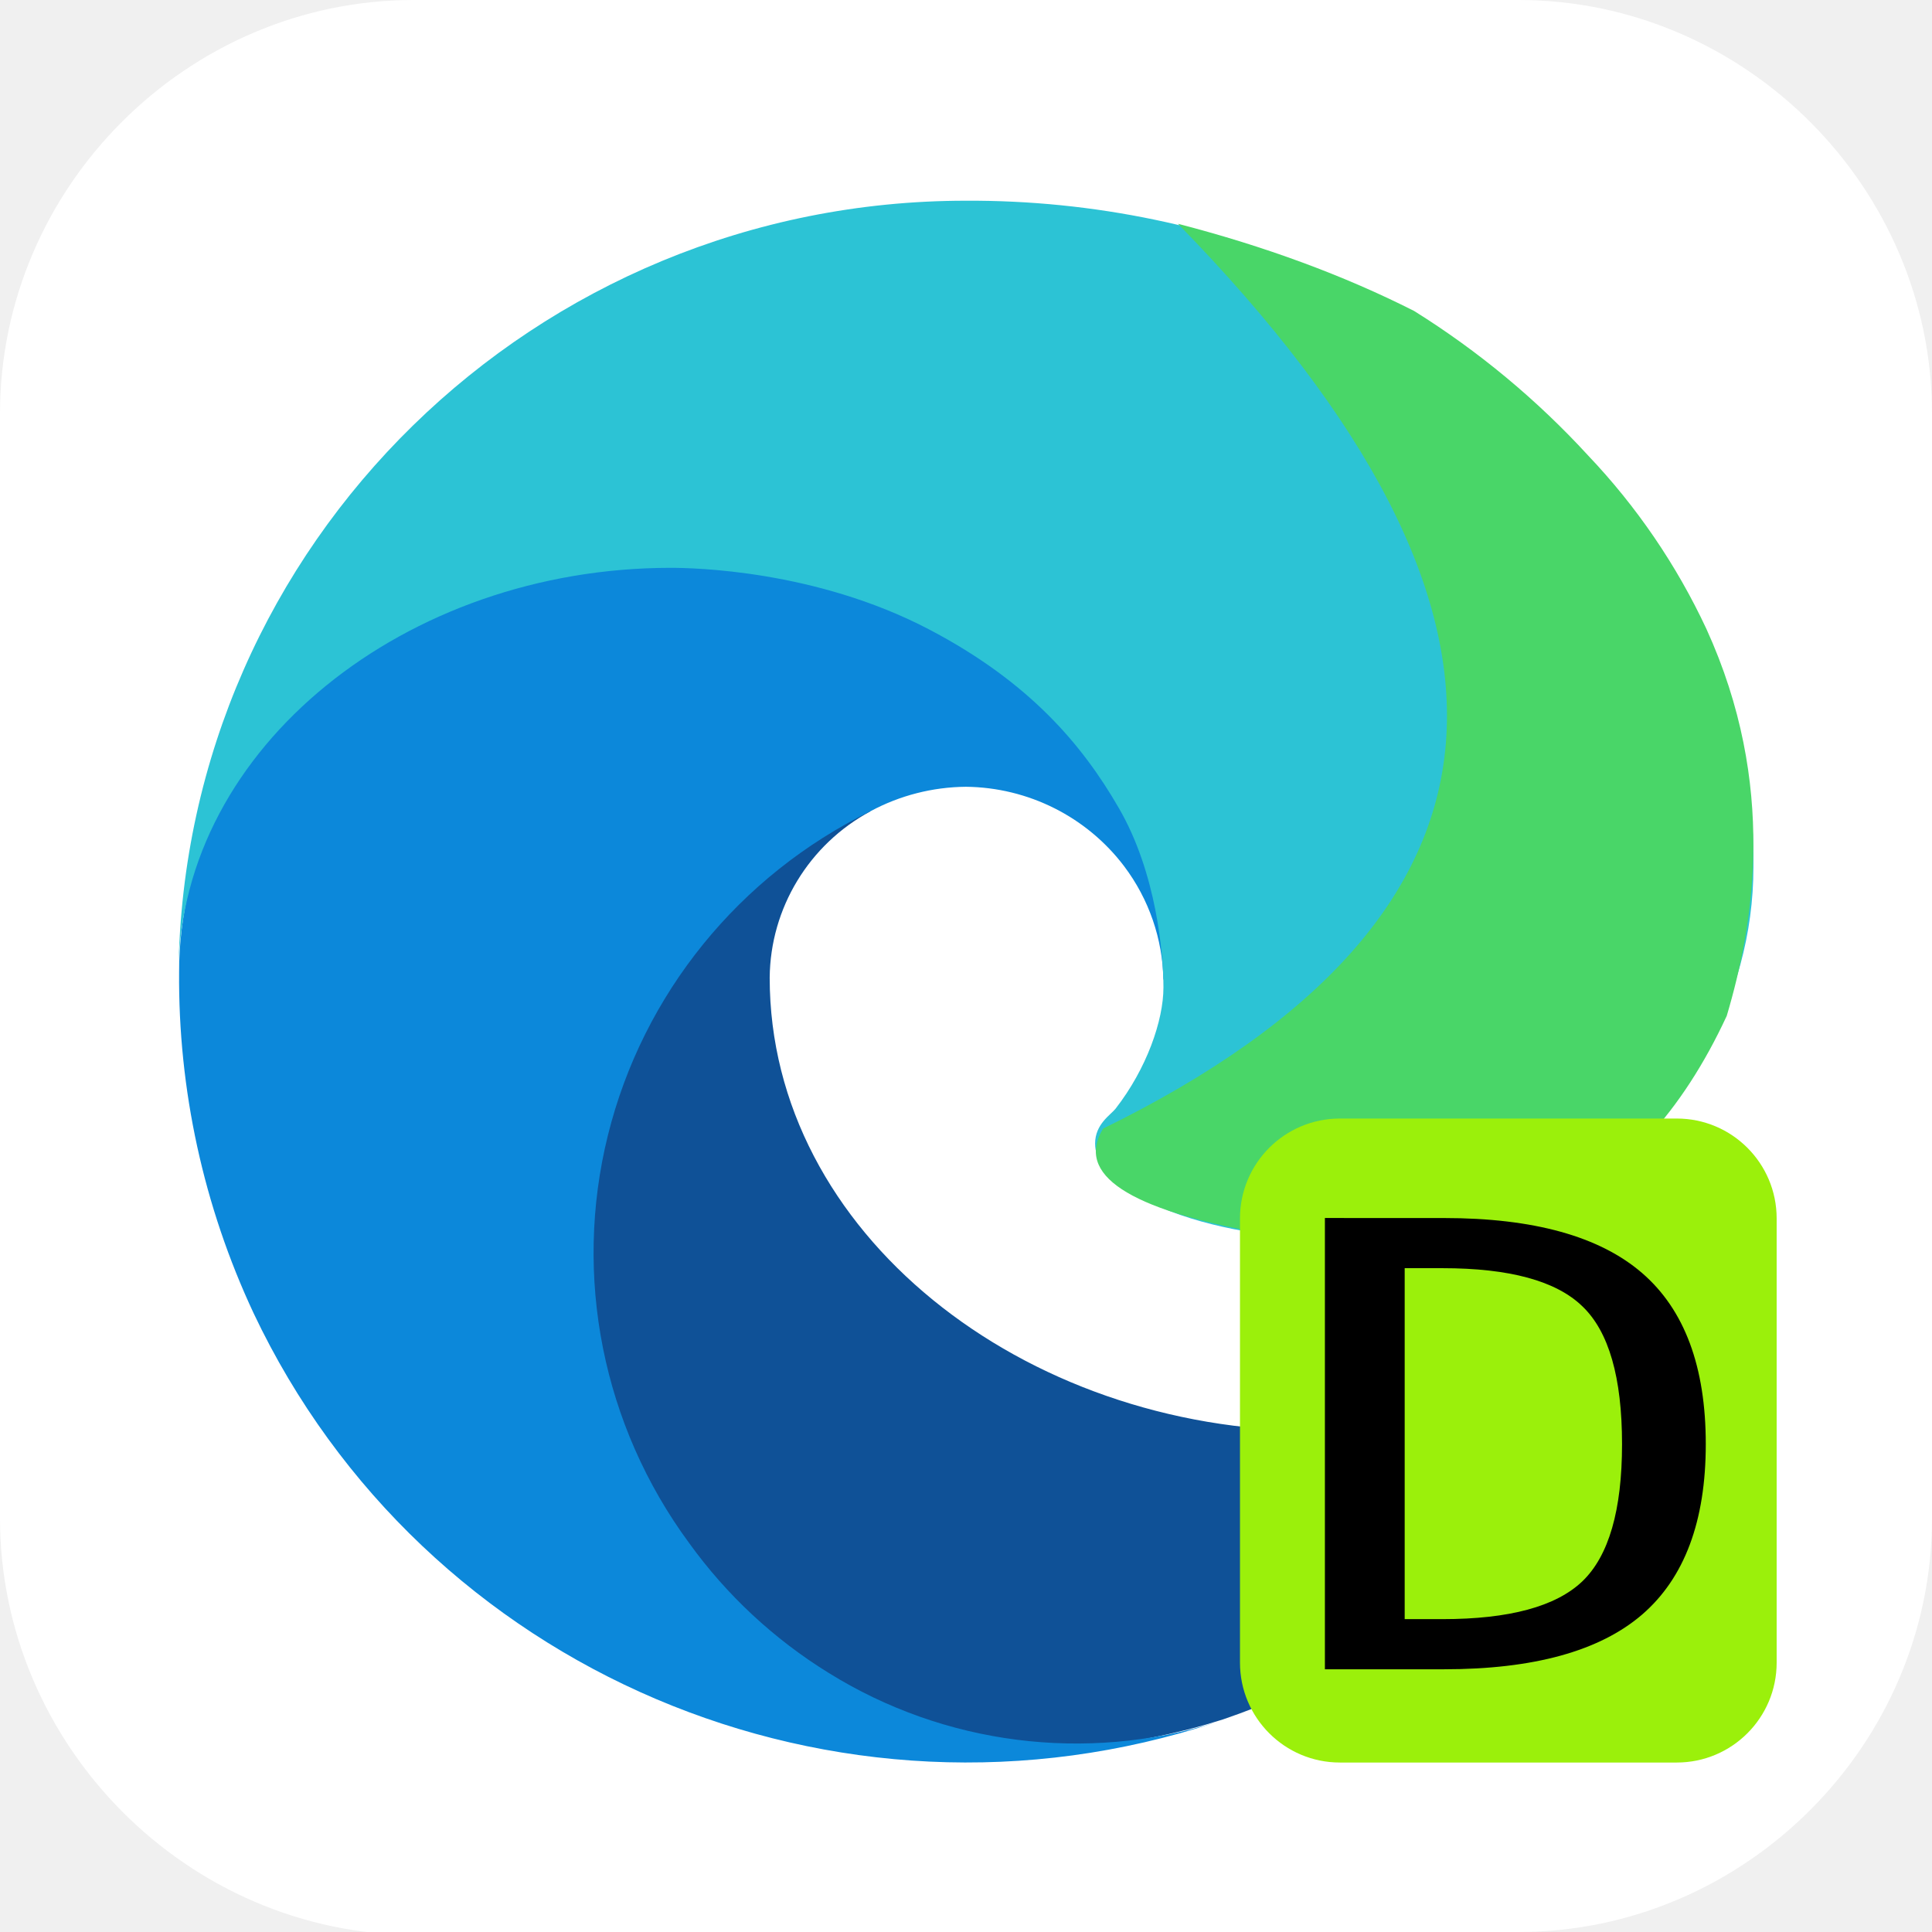
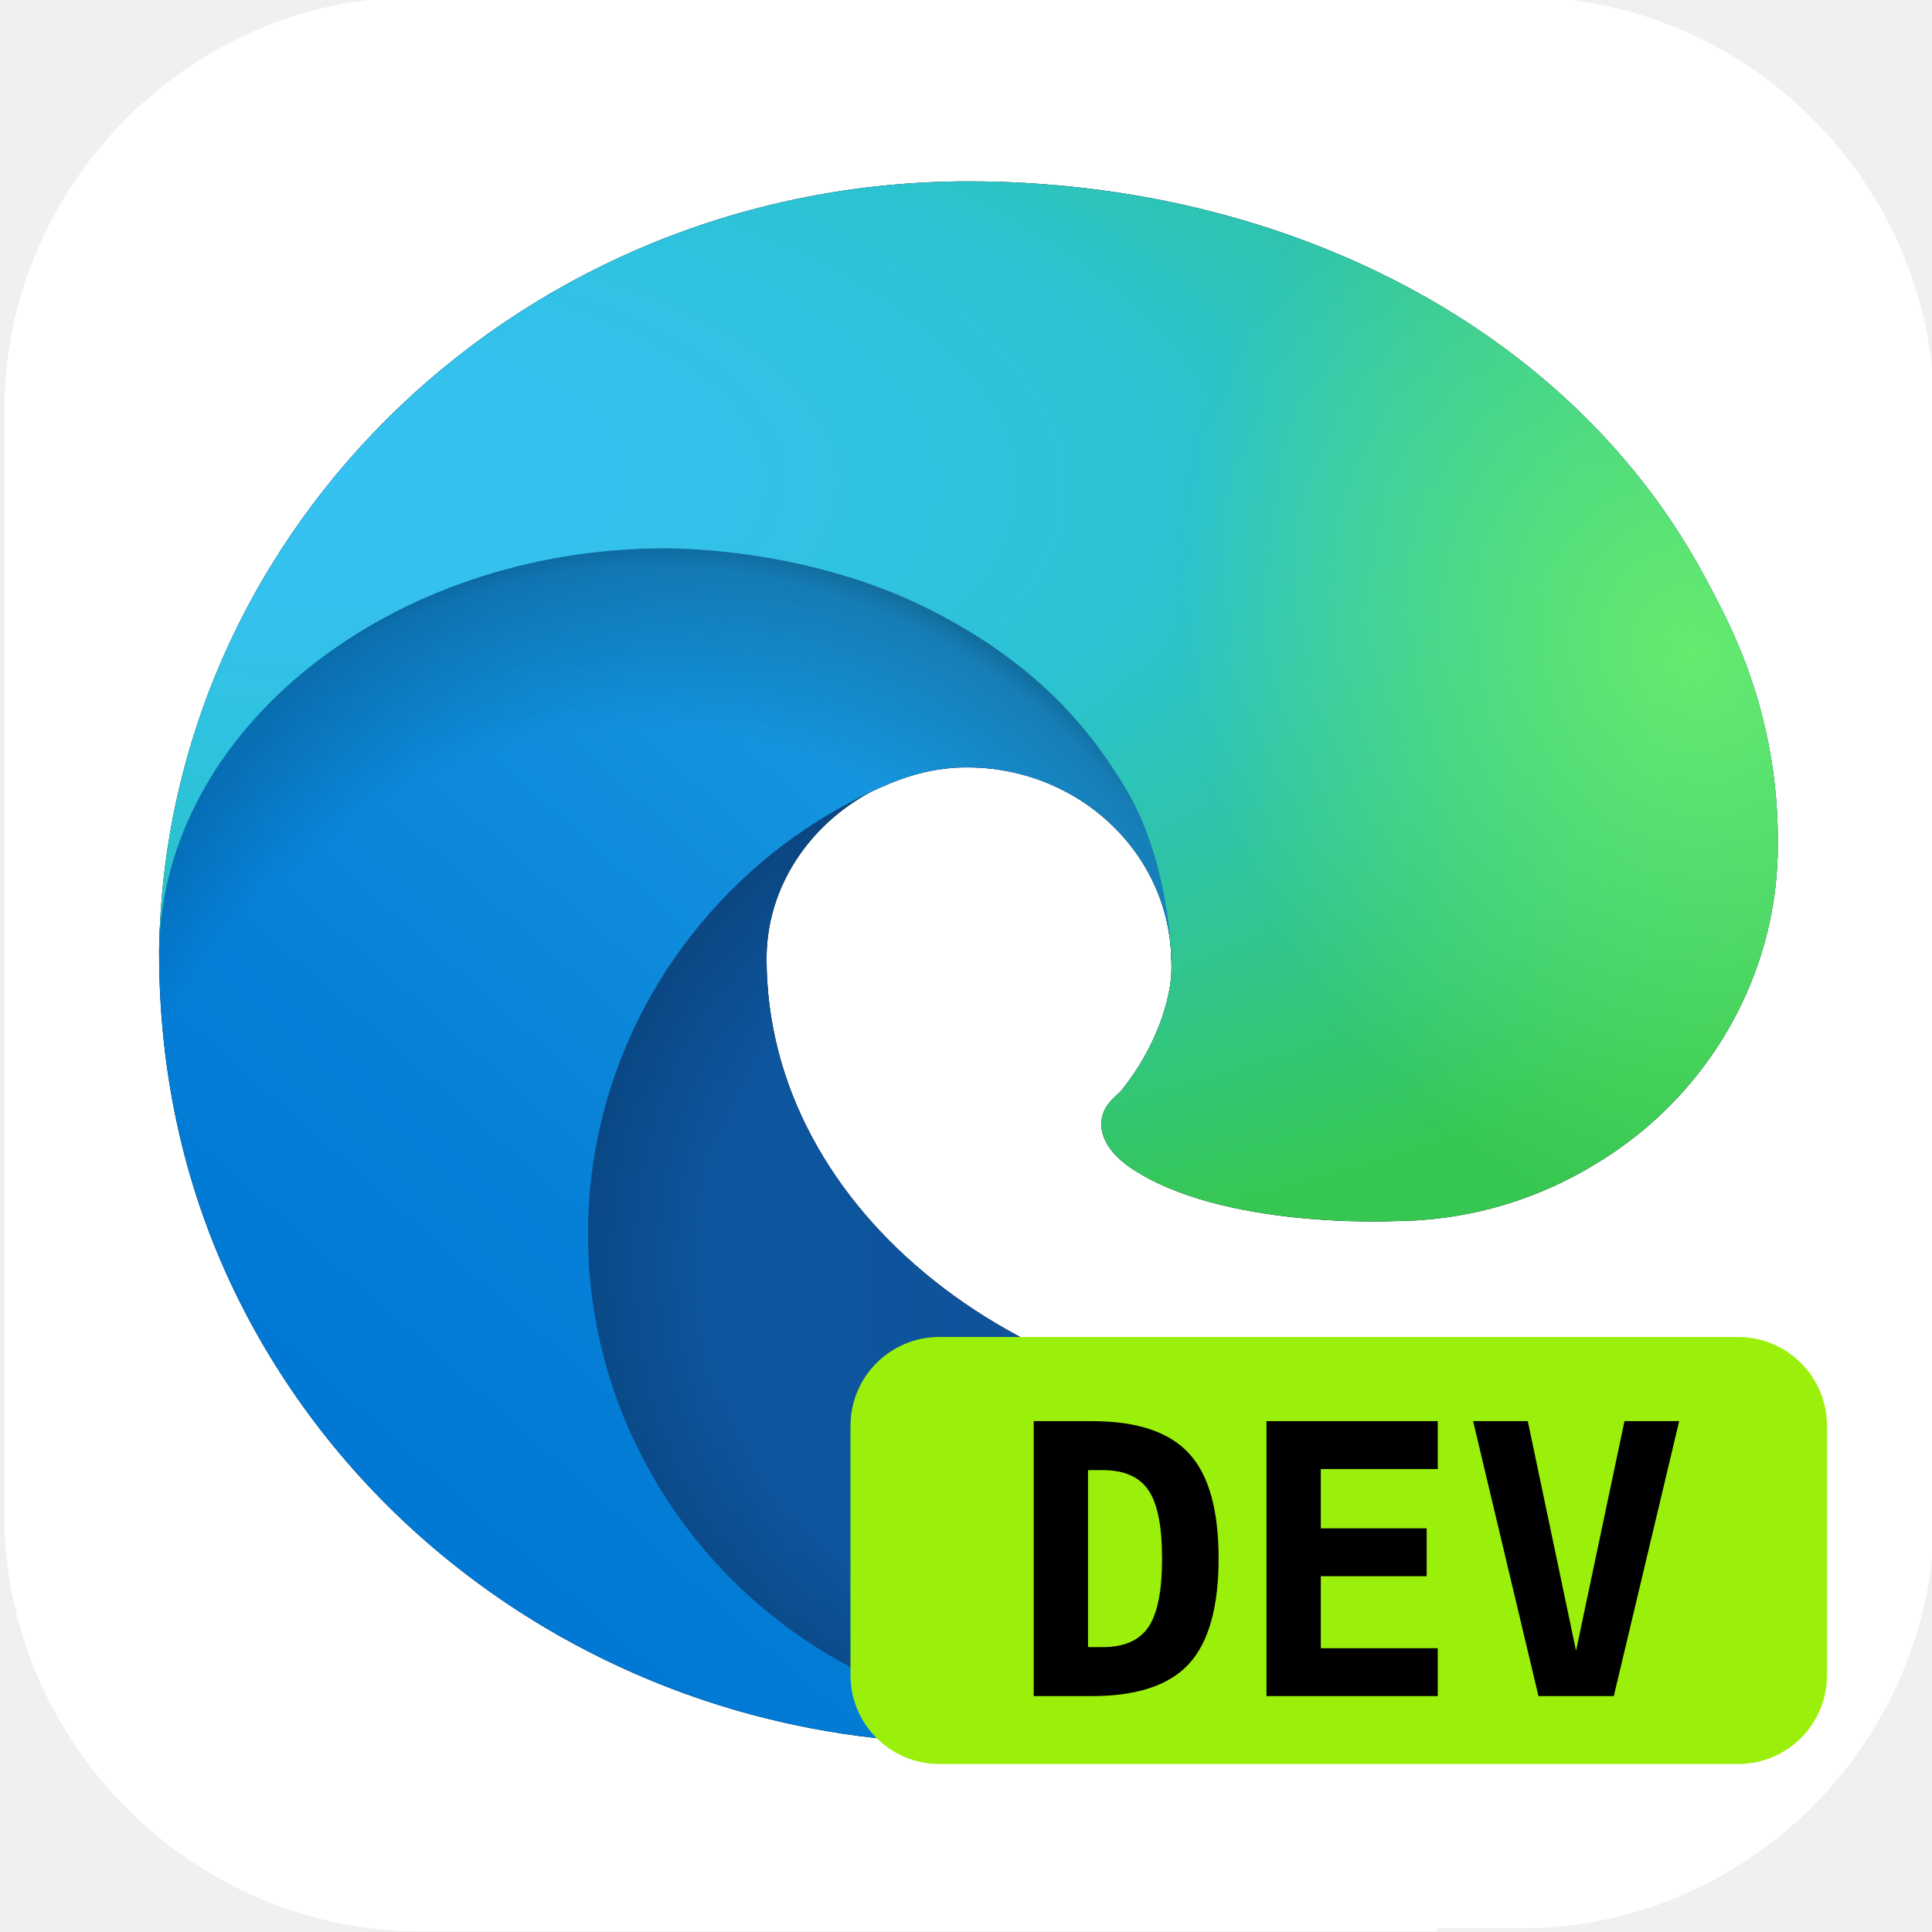
- <svg xmlns="http://www.w3.org/2000/svg" id="_图层_1" version="1.1" viewBox="0 0 64 64" width="22" height="22" xml:space="preserve">
-   <defs id="defs6">
+ <svg xmlns="http://www.w3.org/2000/svg" xmlns:xlink="http://www.w3.org/1999/xlink" viewBox="0 0 27600 27600" width="22" height="22" version="1.1" id="svg24" xml:space="preserve">
+   <defs id="defs24">
    <style id="style1">
      .st0 {
        fill-opacity: .5;
      }

      .st0, .st1, .st2, .st3, .st4, .st5, .st6, .st7 {
        fill: #fff;
      }

      .st8 {
        fill: #133c9a;
      }

      .st2, .st9 {
        display: none;
      }

      .st3 {
        fill-opacity: .2;
      }

      .st4 {
        fill-opacity: .9;
      }

      .st10 {
        fill: #3370ff;
      }

      .st11 {
        fill: url(#_未命名的渐变_3);
      }

      .st12 {
        fill: url(#_未命名的渐变);
      }

      .st5 {
        fill-opacity: .3;
      }

      .st6 {
        fill-opacity: 0;
      }

      .st7 {
        fill-opacity: .7;
      }

      .st13 {
        fill: #00d6b9;
      }

      .st14 {
        fill: url(#_未命名的渐变_2);
      }
    </style>
-     <radialGradient id="_未命名的渐变" data-name="未命名的渐变" cx="123.9" cy="-40.2" fx="123.9" fy="-40.2" r="59.4" gradientTransform="translate(-26.8 25.5) scale(.6 -.7)" gradientUnits="userSpaceOnUse">
-       <stop offset="0" stop-color="#db202e" id="stop1" />
-       <stop offset="1" stop-color="#e01b24" id="stop2" />
+     <radialGradient id="_未命名的渐变" data-name="未命名的渐变" cx="123.9" cy="-40.2" fx="123.9" fy="-40.2" r="59.4" gradientTransform="matrix(0.6,0,0,-0.7,-26.8,25.5)" gradientUnits="userSpaceOnUse">
+       <stop offset="0" stop-color="#db202e" id="stop1-3" />
+       <stop offset="1" stop-color="#e01b24" id="stop2-6" />
    </radialGradient>
-     <radialGradient id="_未命名的渐变_2" data-name="未命名的渐变 2" cx="67.6" cy="26.8" fx="67.6" fy="26.8" r="105.2" gradientTransform="translate(-26.6 25.3) scale(.6 -.7)" gradientUnits="userSpaceOnUse">
-       <stop offset="0" stop-color="#ffb648" id="stop3" />
-       <stop offset="1" stop-color="#ff7800" stop-opacity="0" id="stop4" />
+     <radialGradient id="_未命名的渐变_2" data-name="未命名的渐变 2" cx="67.6" cy="26.8" fx="67.6" fy="26.8" r="105.2" gradientTransform="matrix(0.6,0,0,-0.7,-26.6,25.3)" gradientUnits="userSpaceOnUse">
+       <stop offset="0" stop-color="#ffb648" id="stop3-7" />
+       <stop offset="1" stop-color="#ff7800" stop-opacity="0" id="stop4-5" />
    </radialGradient>
-     <radialGradient id="_未命名的渐变_3" data-name="未命名的渐变 3" cx="61.7" cy="18.6" fx="61.7" fy="18.6" r="68" gradientTransform="translate(-26.8 25.8) scale(.6 -.7)" gradientUnits="userSpaceOnUse">
-       <stop offset="0" stop-color="#c64600" id="stop5" />
-       <stop offset="1" stop-color="#a51d2d" id="stop6" />
+     <radialGradient id="_未命名的渐变_3" data-name="未命名的渐变 3" cx="61.7" cy="18.6" fx="61.7" fy="18.6" r="68" gradientTransform="matrix(0.6,0,0,-0.7,-26.8,25.8)" gradientUnits="userSpaceOnUse">
+       <stop offset="0" stop-color="#c64600" id="stop5-3" />
+       <stop offset="1" stop-color="#a51d2d" id="stop6-5" />
    </radialGradient>
  </defs>
-   <path class="st1" d="M 47.5,64.1 H 13.8 C 6.2,64.1 0,57.8 0,50.3 V 13.7 C 0,6.2 6.2,0 13.7,0 H 50.3 C 57.8,0 64,6.2 64,13.7 V 50.3 C 64,57.8 57.8,64 50.3,64 h -2.9 0.1 z" id="path6" clip-path="url(#clippath-7)" />
-   <g id="g26" transform="matrix(0.05096495,0,0,0.05052368,5.91275,6.648714)">
-     <path d="m 923.716,761.723 c -13.568,7.296 -27.52,13.568 -41.983,18.816 A 408.89,408.89 0 0 1 738.183,806.522 c -189.117,0 -353.915,-129.918 -353.915,-297.084 A 125.438,125.438 0 0 1 449.931,400.256 C 278.798,407.488 234.83,585.854 234.83,690.172 c 0,295.484 272.252,325.499 331.067,325.499 31.616,0 79.167,-9.216 107.966,-18.368 l 5.184,-1.6 a 511.8,511.8 0 0 0 266.3,-211.197 16,16 0 0 0 -4.8,-21.952 16.832,16.832 0 0 0 -16.768,-0.832 z" fill="#0f5197" p-id="14806" id="path1" />
-     <path d="M 422.668,965.304 A 317.819,317.819 0 0 1 331.917,880.121 322.747,322.747 0 0 1 449.867,400.256 132.478,132.478 0 0 1 511.818,384.257 130.302,130.302 0 0 1 614.601,436.288 c 16.192,21.632 25.088,47.743 25.6,74.751 0,-0.832 97.919,-318.267 -319.867,-318.267 -175.549,0 -319.931,166.718 -319.931,312.699 A 521.528,521.528 0 0 0 48.785,729.339 512.12,512.12 0 0 0 674.184,997.687 302.971,302.971 0 0 1 422.668,965.304 Z" fill="#0c88da" p-id="14807" id="path2" />
-     <path d="m 609.033,595.389 c -3.2,4.032 -13.248,10.048 -13.248,22.784 0,10.432 6.848,20.48 18.816,28.8 57.599,39.999 165.95,34.815 166.398,34.815 42.559,-0.064 84.415,-11.52 121.086,-33.215 A 245.116,245.116 0 0 0 1023.683,437.056 c 1.216,-89.599 -32,-149.118 -45.183,-175.549 A 440.569,440.569 0 0 0 894.725,147.652 493.561,493.561 0 0 0 752.071,50.566 582.519,582.519 0 0 0 511.818,0.006 511.8,511.8 0 0 0 0.018,504.639 c 1.984,-145.918 147.198,-263.932 319.867,-263.932 14.08,0 94.015,1.28 167.997,40.383 65.151,34.431 99.519,75.583 123.134,116.798 24.768,42.751 29.184,96.383 29.184,117.95 0,21.568 -10.816,53.183 -31.168,79.551 z" fill="#2cc3d5" p-id="14808" id="path3" />
-     <path d="M 649.608,15.11 Q 1022.211,400.256 600.969,608.381 q -27.2,45.183 102.91,68.607 215.485,46.847 302.459,-142.526 c 17.472,-59.391 33.087,-151.358 -13.248,-253.756 A 427.834,427.834 0 0 0 916.164,166.98 546.36,546.36 0 0 0 803.078,72.261 Q 734.599,37.318 649.544,15.11 Z" fill="#49d668" p-id="14809" id="path4" />
+   <linearGradient id="a" gradientUnits="userSpaceOnUse" />
+   <linearGradient id="b" x1="6870" x2="24704" y1="18705" y2="18705" xlink:href="#a">
+     <stop offset="0" stop-color="#0c59a4" id="stop1" />
+     <stop offset="1" stop-color="#114a8b" id="stop2" />
+   </linearGradient>
+   <linearGradient id="c" x1="16272" x2="5133" y1="10968" y2="23102" xlink:href="#a">
+     <stop offset="0" stop-color="#1b9de2" id="stop3" />
+     <stop offset=".16" stop-color="#1595df" id="stop4" />
+     <stop offset=".67" stop-color="#0680d7" id="stop5" />
+     <stop offset="1" stop-color="#0078d4" id="stop6" />
+   </linearGradient>
+   <radialGradient id="d" cx="16720" cy="18747" r="9538" xlink:href="#a">
+     <stop offset=".72" stop-opacity="0" id="stop7" />
+     <stop offset=".95" stop-opacity=".53" id="stop8" />
+     <stop offset="1" id="stop9" />
+   </radialGradient>
+   <radialGradient id="e" cx="7130" cy="19866" r="14324" gradientTransform="matrix(0.14843,-0.98892,0.79688,0.1196,-8759,25542)" xlink:href="#a">
+     <stop offset=".76" stop-opacity="0" id="stop10" />
+     <stop offset=".95" stop-opacity=".5" id="stop11" />
+     <stop offset="1" id="stop12" />
+   </radialGradient>
+   <radialGradient id="f" cx="2523" cy="4680" r="20243" gradientTransform="matrix(-0.03715,0.99931,-2.12836,-0.07913,13579,3530)" xlink:href="#a">
+     <stop offset="0" stop-color="#35c1f1" id="stop13" />
+     <stop offset=".11" stop-color="#34c1ed" id="stop14" />
+     <stop offset=".23" stop-color="#2fc2df" id="stop15" />
+     <stop offset=".31" stop-color="#2bc3d2" id="stop16" />
+     <stop offset=".67" stop-color="#36c752" id="stop17" />
+   </radialGradient>
+   <radialGradient id="g" cx="24247" cy="7758" r="9734" gradientTransform="matrix(0.28109,0.95968,-0.78353,0.22949,24510,-16292)" xlink:href="#a">
+     <stop offset="0" stop-color="#66eb6e" id="stop18" />
+     <stop offset="1" stop-color="#66eb6e" stop-opacity="0" id="stop19" />
+   </radialGradient>
+   <path class="st1" d="M 47.5,64.1 H 13.8 C 6.2,64.1 0,57.8 0,50.3 V 13.7 C 0,6.2 6.2,0 13.7,0 H 50.3 C 57.8,0 64,6.2 64,13.7 V 50.3 C 64,57.8 57.8,64 50.3,64 h -2.9 0.1 z" id="path6" transform="matrix(430.7823,0,0,431.1203,61.93398,-44.18203)" />
+   <g id="g24" transform="matrix(389.1359,0,0,375.7475,1425.415,1680.922)">
+     <path id="h" d="m 24105,20053 a 9345,9345 0 0 1 -1053,472 10202,10202 0 0 1 -3590,646 c -4732,0 -8855,-3255 -8855,-7432 0,-1175 680,-2193 1643,-2729 -4280,180 -5380,4640 -5380,7253 0,7387 6810,8137 8276,8137 791,0 1984,-230 2704,-456 l 130,-44 a 12834,12834 0 0 0 6660,-5282 c 220,-350 -168,-757 -535,-565 z" transform="matrix(0.00232136,0,0,0.00231954,-0.143771,0.1024819)" />
+     <path id="j" d="m 16231,15886 c -80,105 -330,250 -330,566 0,260 170,512 472,723 1438,1003 4149,868 4156,868 a 5954,5954 0 0 0 3027,-839 6147,6147 0 0 0 1133,-850 6180,6180 0 0 0 1910,-4437 C 26625,9675 25803,8185 25466,7525 23346,3384 18772,1000 13798,1000 6787,1000 1095,6635 1000,13620 1047,9966 4679,7015 8996,7015 c 350,0 2346,34 4200,1007 1634,858 2490,1894 3086,2921 618,1067 728,2415 728,2952 0,537 -271,1333 -780,1990 z" transform="matrix(0.00232136,0,0,0.00231954,-0.143771,0.1024819)" />
+     <path id="i" d="m 11571,25141 a 7913,7913 0 0 1 -2273,-2137 8145,8145 0 0 1 -1514,-4740 8093,8093 0 0 1 3093,-6395 8082,8082 0 0 1 1373,-859 c 312,-148 846,-414 1554,-404 a 3236,3236 0 0 1 2569,1297 3184,3184 0 0 1 636,1866 c 0,-21 2446,-7960 -8005,-7960 -4390,0 -8004,4166 -8004,7820 0,2319 538,4170 1212,5604 a 12833,12833 0 0 0 7684,6757 12795,12795 0 0 0 3908,610 c 1414,0 2774,-233 4045,-656 a 7575,7575 0 0 1 -6278,-803 z" transform="matrix(0.00232136,0,0,0.00231954,-0.143771,0.1024819)" />
+     <use fill="url(#b)" xlink:href="#h" id="use19" x="0" y="0" style="fill:url(#b)" />
+     <use fill="url(#d)" opacity="0.35" xlink:href="#h" id="use20" x="0" y="0" style="fill:url(#d)" />
+     <use fill="url(#c)" xlink:href="#i" id="use21" x="0" y="0" style="fill:url(#c)" />
+     <use fill="url(#e)" opacity="0.4" xlink:href="#i" id="use22" x="0" y="0" style="fill:url(#e)" />
+     <use fill="url(#f)" xlink:href="#j" id="use23" x="0" y="0" style="fill:url(#f)" />
+     <use fill="url(#g)" xlink:href="#j" id="use24" x="0" y="0" style="fill:url(#g)" />
  </g>
-   <rect style="fill:#9bf00b;fill-opacity:1;stroke-width:0.908" id="rect27" width="17.778" height="21.333" x="41.076" y="37.053" ry="3.309" />
-   <path d="m 47.782,53.636 q 3.32,0 4.635,-1.252 1.315,-1.262 1.315,-4.546 0,-3.314 -1.315,-4.566 -1.302,-1.262 -4.635,-1.262 h -1.25 v 11.625 z m 0.052,-13.287 q 4.453,0 6.563,1.822 2.109,1.822 2.109,5.667 0,3.825 -2.109,5.647 -2.109,1.812 -6.563,1.812 h -3.945 v -14.949 z" />
+   <rect style="fill:#9bf00b;fill-opacity:1;stroke-width:0;paint-order:markers fill stroke" id="rect24" width="13950" height="6100" x="12150" y="19100" ry="1268.8" />
+   <path d="m 15543.369,21001.898 v 2528.204 h 210.464 q 457.76,0 652.44,-286.758 194.68,-289.388 194.68,-981.29 0,-686.64 -194.68,-973.398 -194.68,-286.758 -652.44,-286.758 z m -776.088,-699.794 h 831.335 q 962.875,0 1386.434,460.391 423.56,457.76 423.56,1499.559 0,1044.43 -423.56,1507.452 -423.559,460.391 -1386.434,460.391 h -831.335 z m 5771.988,3927.793 h -2446.65 v -3927.793 h 2446.65 v 684.009 h -1670.562 v 847.12 h 1512.713 v 684.009 h -1512.713 v 1028.645 h 1670.562 z m 1975.735,-647.179 691.902,-3280.614 h 781.349 l -933.936,3927.793 H 21978.32 l -933.936,-3927.793 h 781.349 z" id="path1" />
</svg>
